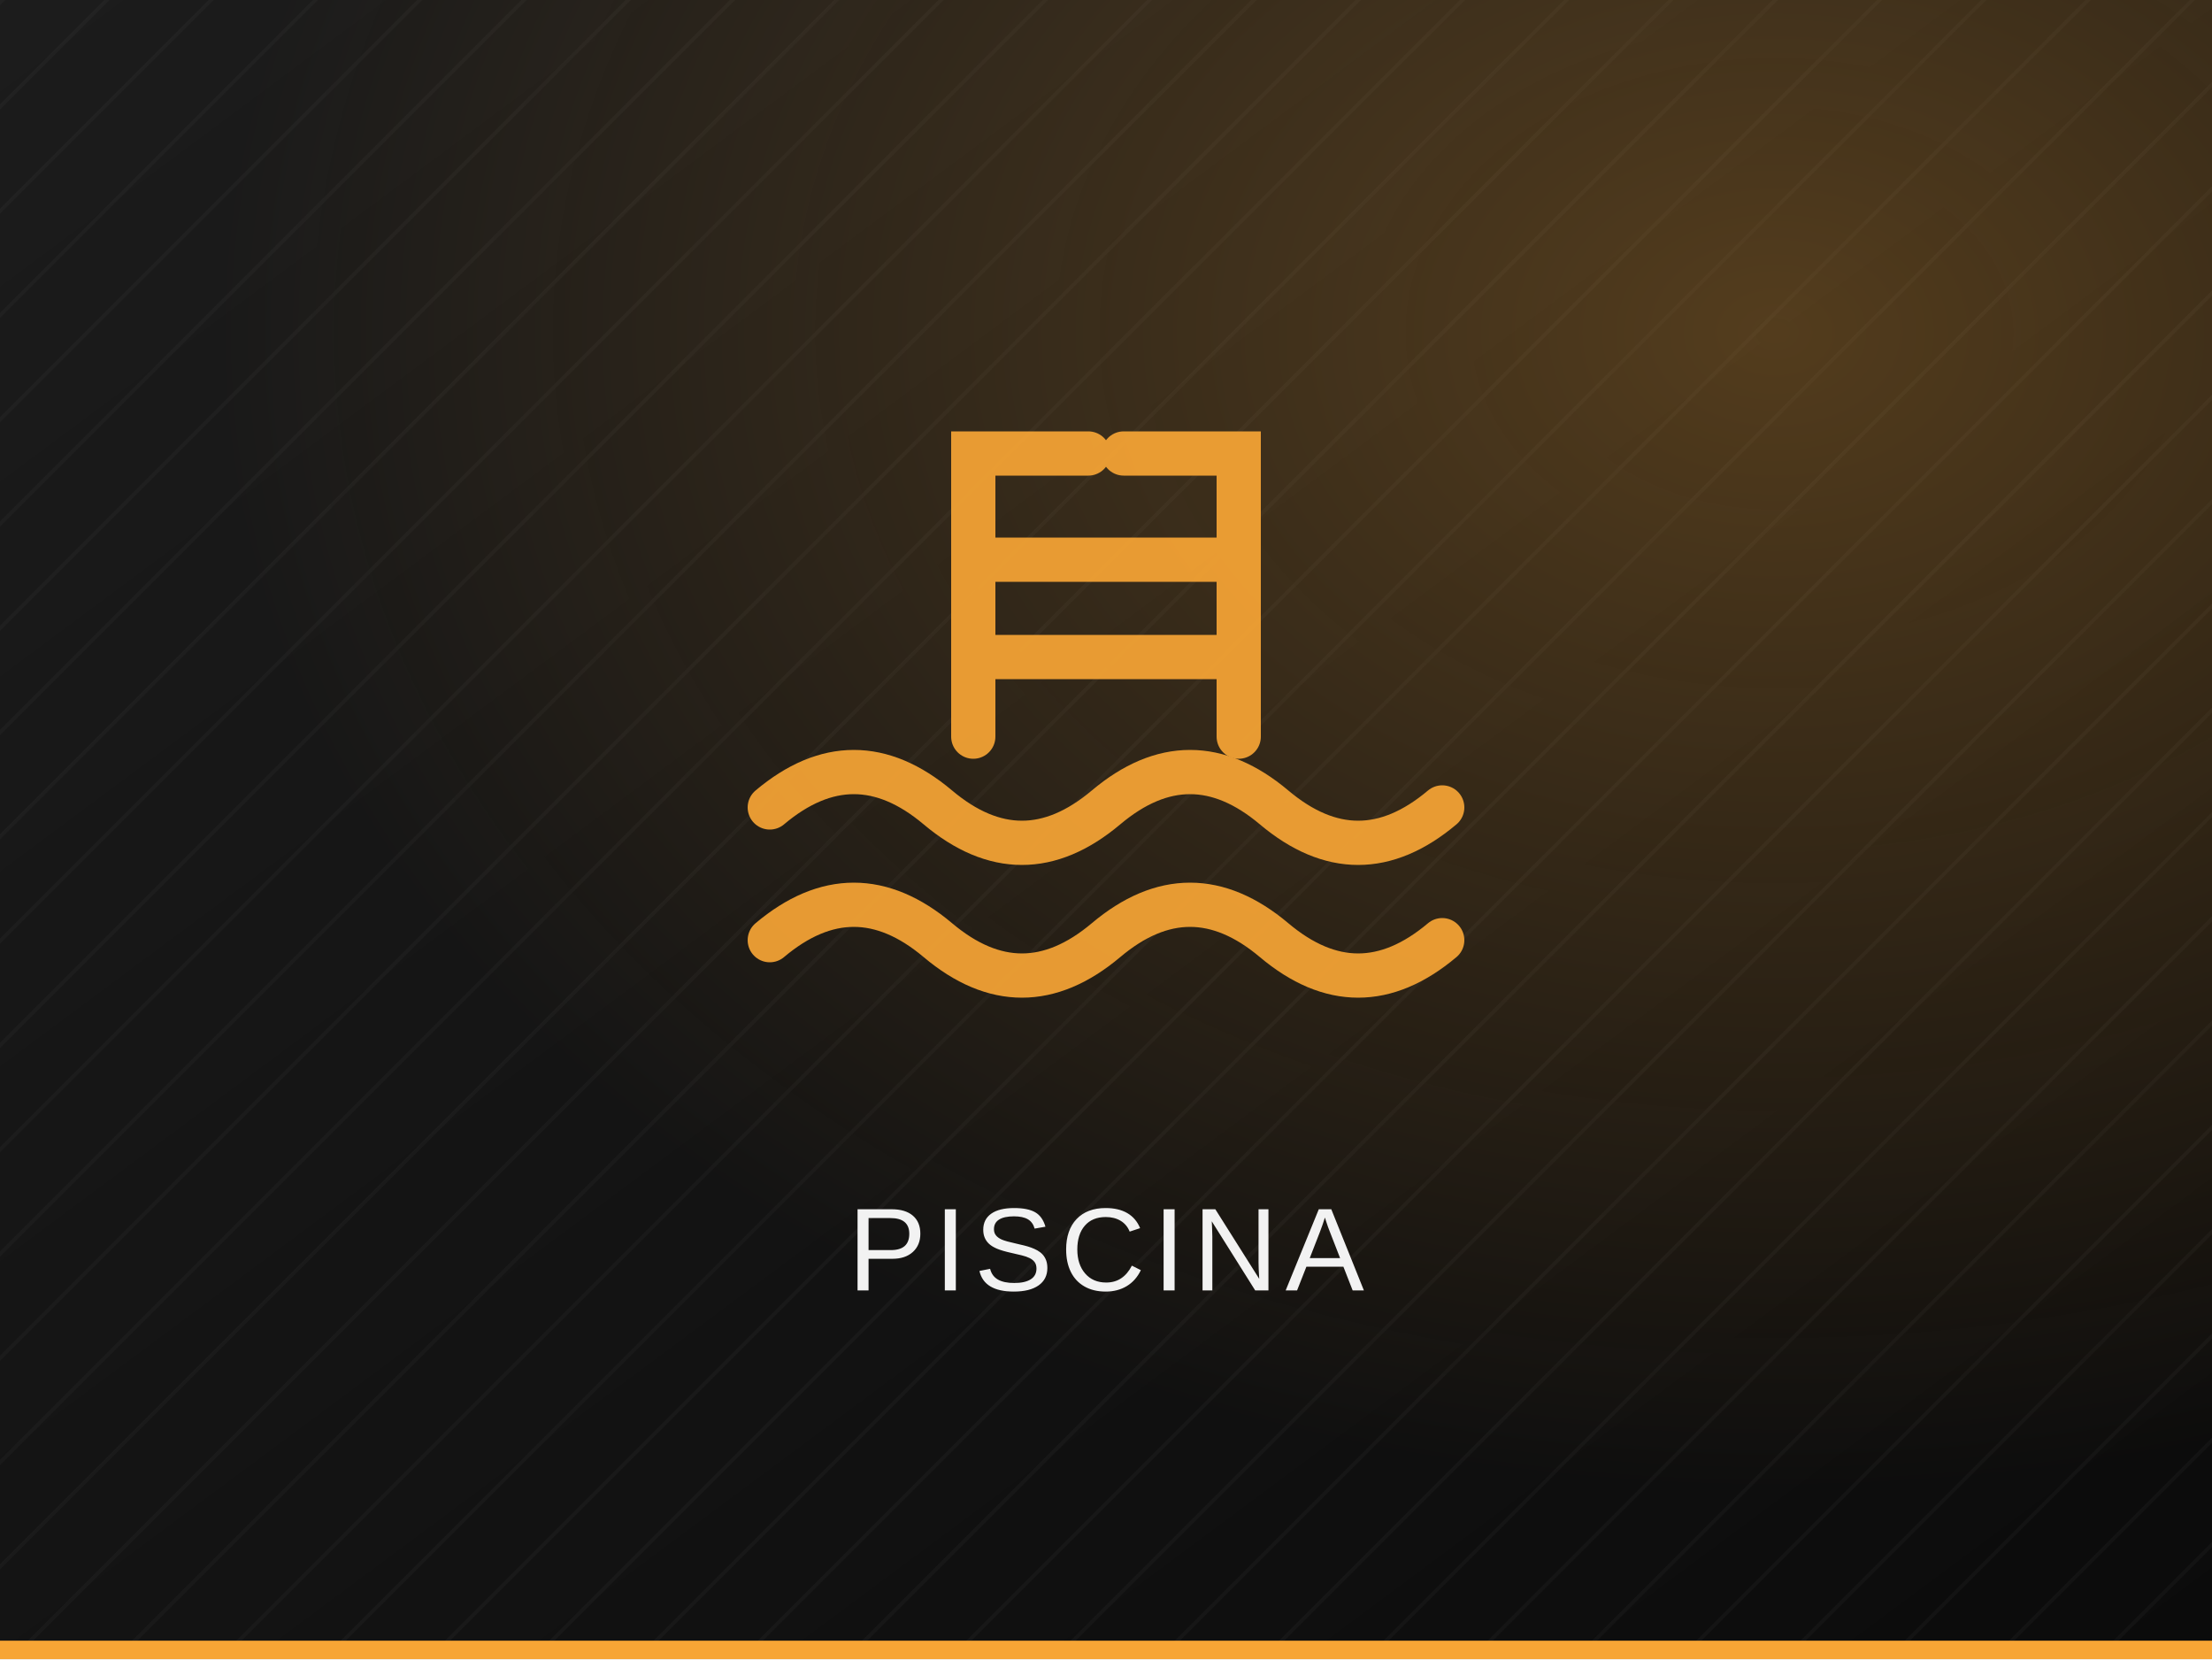
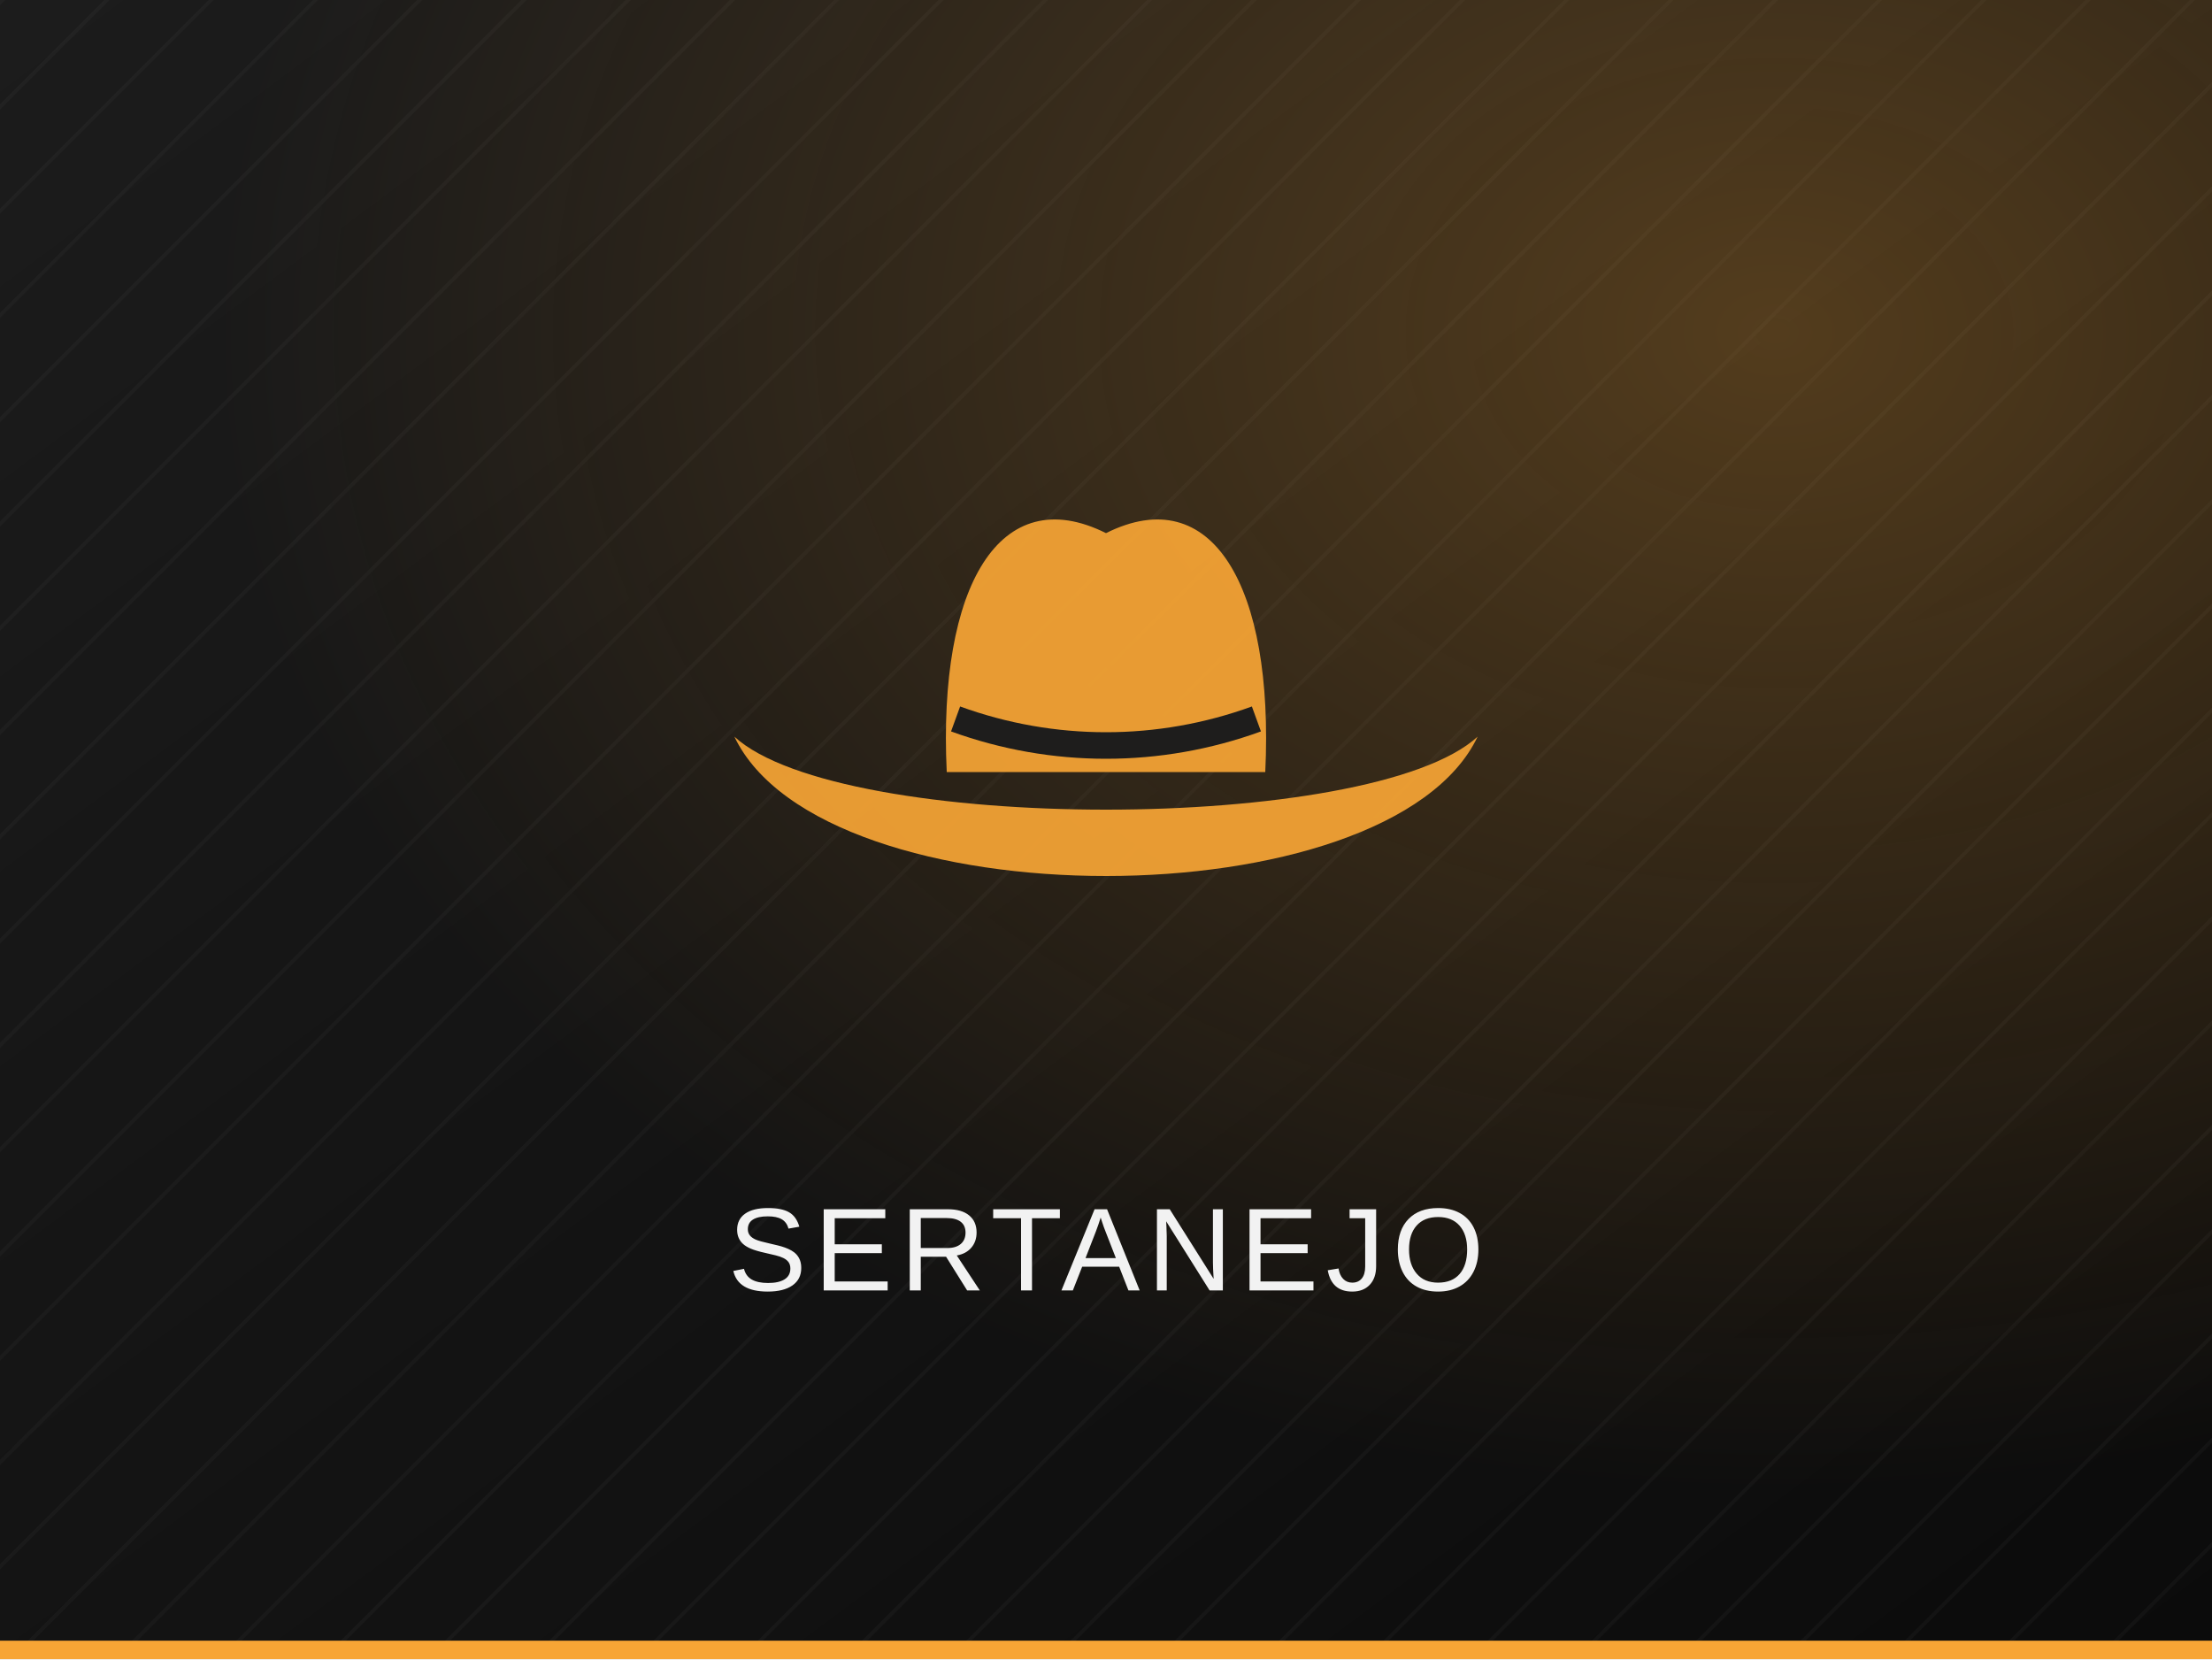
- <svg xmlns="http://www.w3.org/2000/svg" viewBox="0 0 1200 900" width="1200" height="900" role="img" aria-label="Imagem de referência — PISCINA">
+ <svg xmlns="http://www.w3.org/2000/svg" viewBox="0 0 1200 900" width="1200" height="900" role="img" aria-label="Imagem de referência — SERTANEJO">
  <defs>
    <linearGradient id="f" x1="0" y1="0" x2="1" y2="1">
      <stop offset="0" stop-color="#1c1c1c" />
      <stop offset="1" stop-color="#0b0b0b" />
    </linearGradient>
    <radialGradient id="g" cx=".8" cy=".2" r=".7">
      <stop offset="0" stop-color="#f7a535" stop-opacity=".28" />
      <stop offset="1" stop-color="#f7a535" stop-opacity="0" />
    </radialGradient>
    <pattern id="p" width="40" height="40" patternUnits="userSpaceOnUse" patternTransform="rotate(45)">
      <rect width="2" height="40" fill="#ffffff" fill-opacity=".03" />
    </pattern>
  </defs>
  <rect width="1200" height="900" fill="url(#f)" />
  <rect width="1200" height="900" fill="url(#p)" />
  <rect width="1200" height="900" fill="url(#g)" />
  <g transform="translate(360.0 150.0) scale(2.4)" opacity=".92">
-     <g fill="none" stroke="#f7a535" stroke-width="10" stroke-linecap="round">
-       <path d="M24 120 q19-16 38 0 t38 0 t38 0 t38 0" />
-       <path d="M24 150 q19-16 38 0 t38 0 t38 0 t38 0" />
-       <path d="M70 104 V40 h26 M130 104 V40 h-26" />
-       <path d="M70 64 h60 M70 86 h60" />
-     </g>
+     <path d="M64 112 C62 70 76 46 100 58 C124 46 138 70 136 112 Z" fill="#f7a535" />
+     <path d="M16 104 C36 146 164 146 184 104 C160 126 40 126 16 104 Z" fill="#f7a535" />
+     <path d="M66 100 C88 108 112 108 134 100" fill="none" stroke="#1c1c1c" stroke-width="6" />
  </g>
-   <text x="600.0" y="700.0" text-anchor="middle" font-family="Arial Black, Arial, sans-serif" font-size="64" fill="#f2f2f2" letter-spacing="4">PISCINA</text>
+   <text x="600.0" y="700.0" text-anchor="middle" font-family="Arial Black, Arial, sans-serif" font-size="64" fill="#f2f2f2" letter-spacing="4">SERTANEJO</text>
  <rect x="0" y="890" width="1200" height="10" fill="#f7a535" />
</svg>
